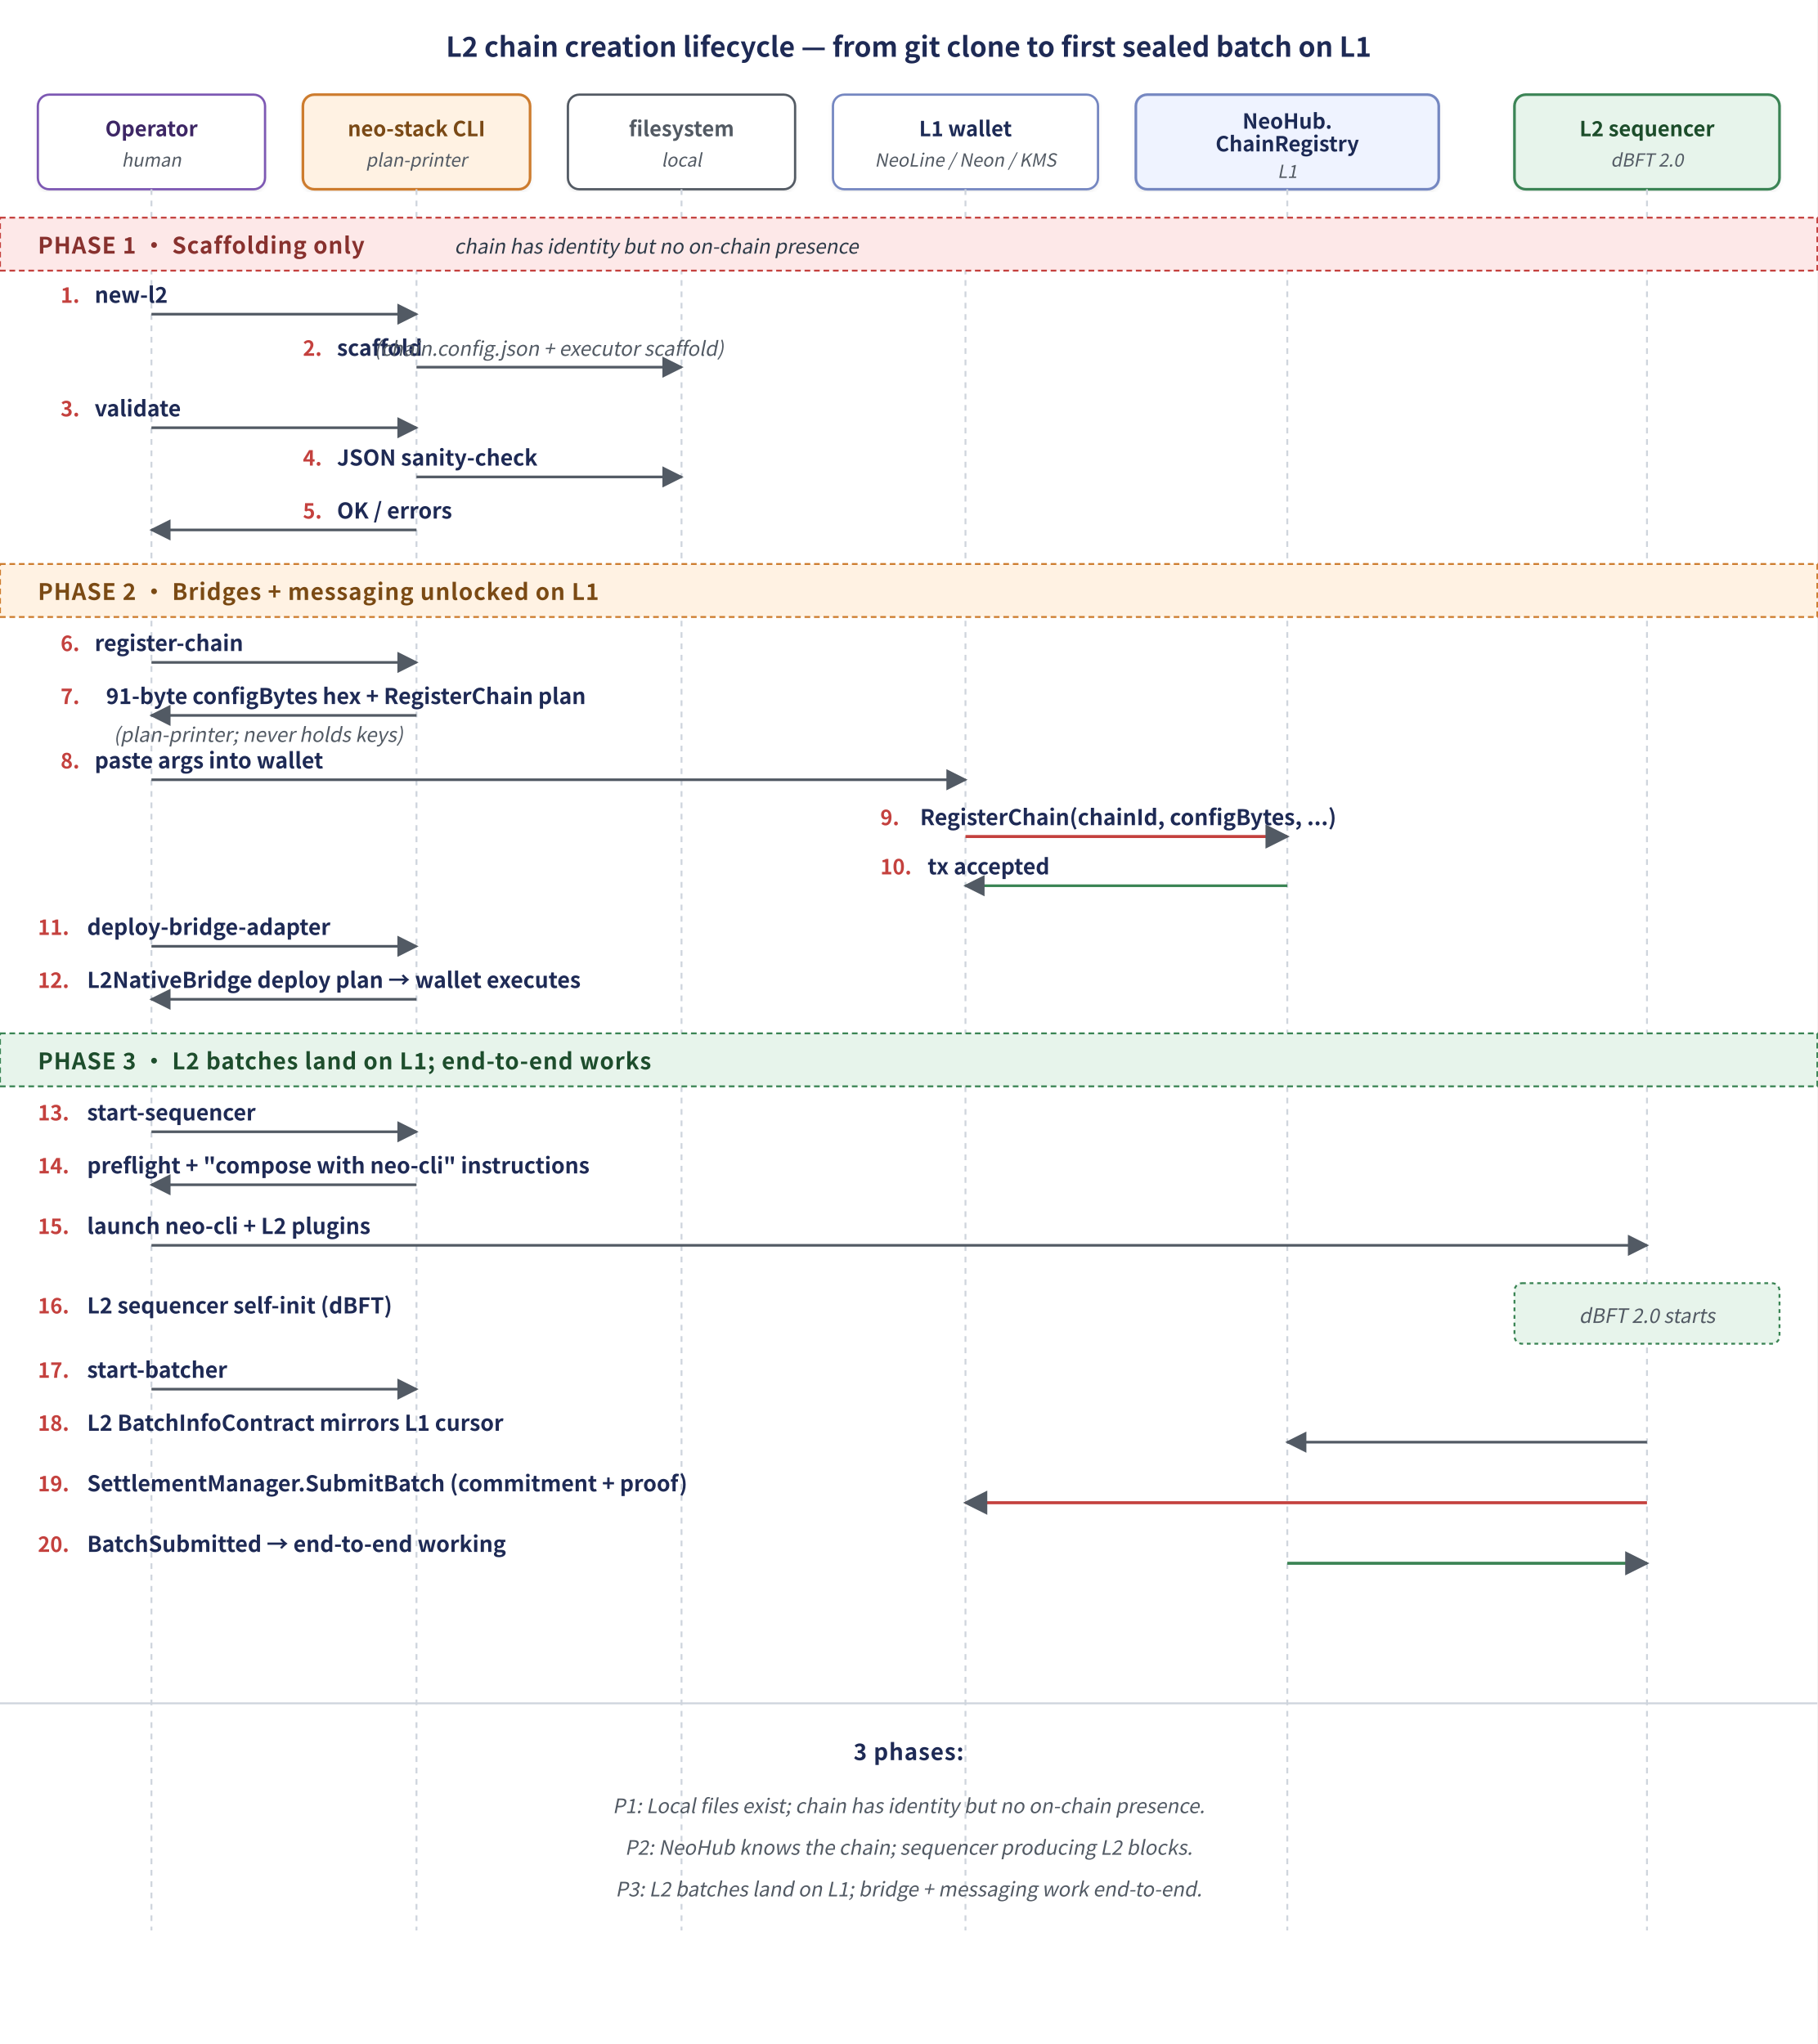
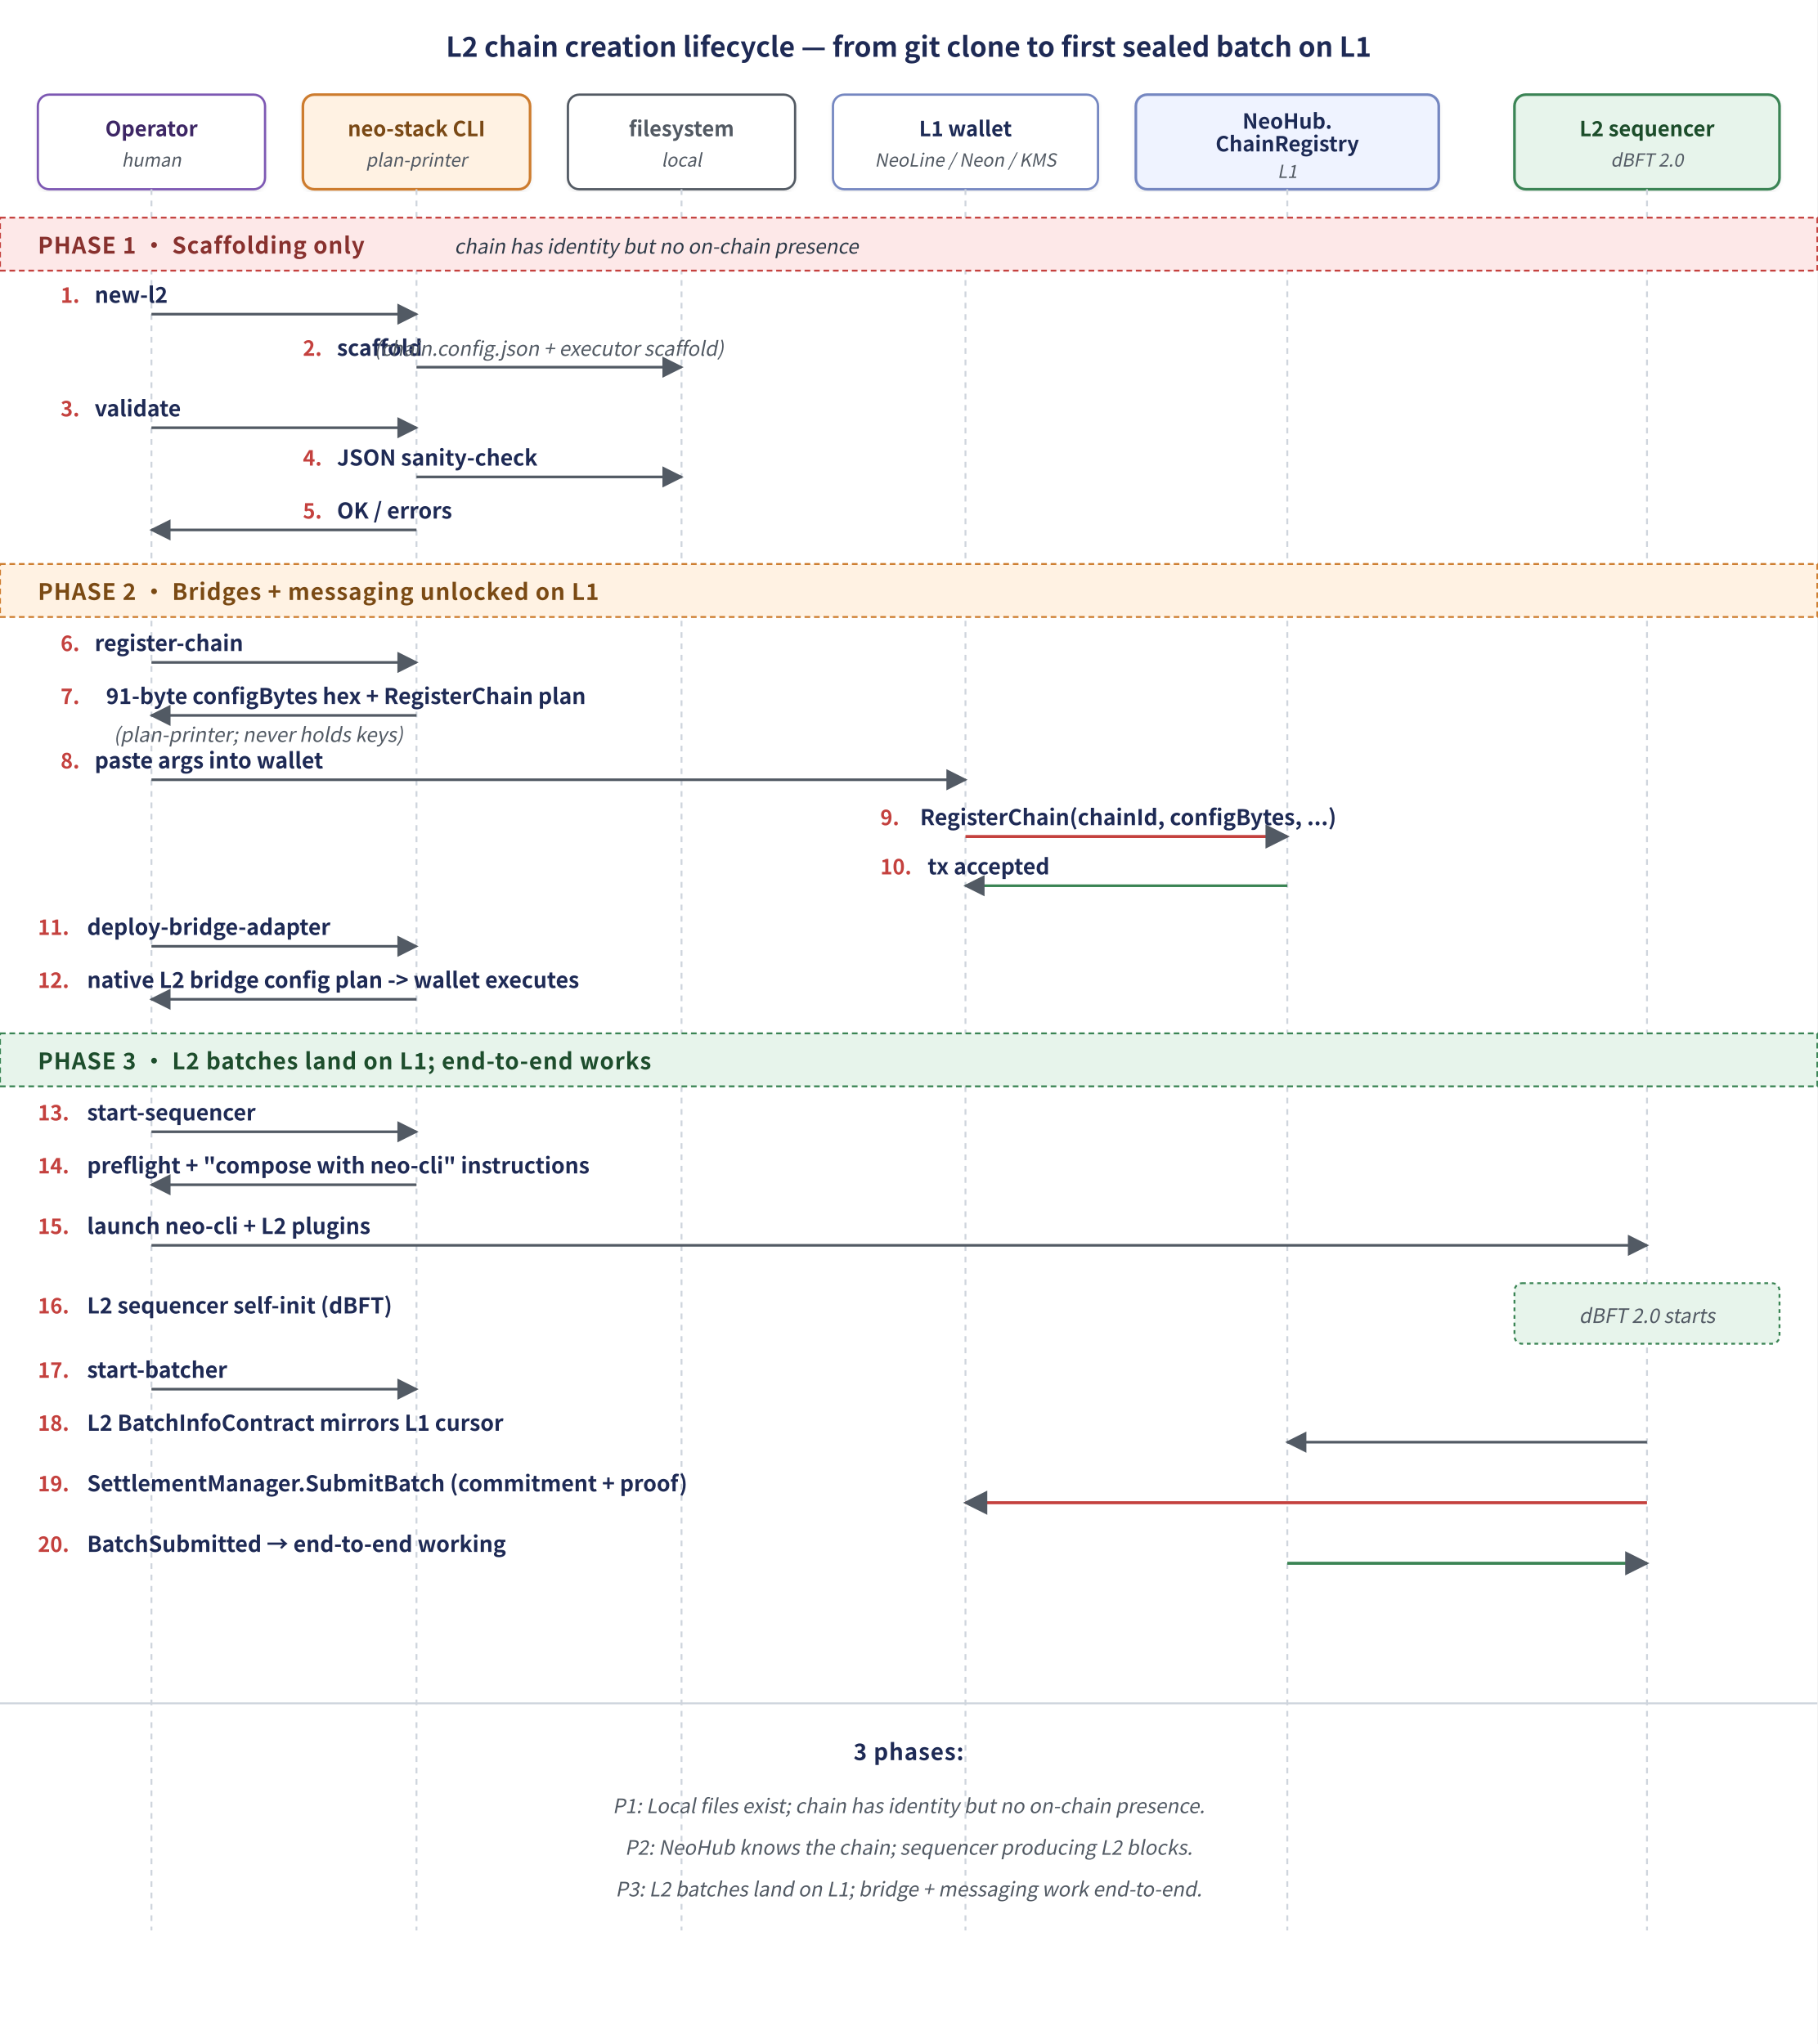
<svg xmlns="http://www.w3.org/2000/svg" viewBox="0 0 960 1080" font-family="'Noto Sans CJK SC', -apple-system, BlinkMacSystemFont, 'Segoe UI', Helvetica, Arial, sans-serif" role="img" aria-labelledby="title desc">
  <defs>
    <marker id="arrow" viewBox="0 0 10 10" refX="9" refY="5" markerWidth="8" markerHeight="8" orient="auto">
      <path d="M0,0 L10,5 L0,10 Z" fill="#525a64" />
    </marker>
    <filter id="card" x="-2%" y="-3%" width="104%" height="106%">
      <feDropShadow dx="0" dy="1" stdDeviation="0.9" flood-color="#000000" flood-opacity="0.07" />
    </filter>
    <style>
      .header     { font-size: 14.5px; font-weight: 700; }
      .actor-t    { font-size: 11px; font-weight: 700; }
      .actor-s    { font-size: 9.5px; fill: #525a64; font-style: italic; }
      .lifeline   { stroke: #cfd5dd; stroke-width: 1; stroke-dasharray: 3 3; }
      .step       { font-size: 11.5px; fill: #1e2a55; font-weight: 600; }
      .step-n     { font-size: 11px; font-weight: 700; fill: #c4413e; }
      .note       { font-size: 10.5px; fill: #525a64; font-style: italic; }
      .phase-t    { font-size: 12px; font-weight: 700; letter-spacing: 0.4px; }
      .phase-s    { font-size: 10.5px; fill: #2d3a48; font-style: italic; }
    </style>
  </defs>
  <rect width="960" height="1080" fill="#ffffff" />
  <text x="480" y="30" text-anchor="middle" class="header" fill="#1e2a55">L2 chain creation lifecycle — from git clone to first sealed batch on L1</text>
  <g filter="url(#card)">
    <rect x="20" y="50" width="120" height="50" rx="6" ry="6" fill="#ffffff" stroke="#7d59b3" stroke-width="1.2" />
    <text x="80" y="72" text-anchor="middle" class="actor-t" fill="#3e2865">Operator</text>
    <text x="80" y="88" text-anchor="middle" class="actor-s">human</text>
  </g>
  <g filter="url(#card)">
    <rect x="160" y="50" width="120" height="50" rx="6" ry="6" fill="#fff2e3" stroke="#cd7c2e" stroke-width="1.4" />
    <text x="220" y="72" text-anchor="middle" class="actor-t" fill="#7a4a14">neo-stack CLI</text>
    <text x="220" y="88" text-anchor="middle" class="actor-s">plan-printer</text>
  </g>
  <g filter="url(#card)">
    <rect x="300" y="50" width="120" height="50" rx="6" ry="6" fill="#ffffff" stroke="#525a64" stroke-width="1.2" />
    <text x="360" y="72" text-anchor="middle" class="actor-t" fill="#525a64">filesystem</text>
    <text x="360" y="88" text-anchor="middle" class="actor-s">local</text>
  </g>
  <g filter="url(#card)">
    <rect x="440" y="50" width="140" height="50" rx="6" ry="6" fill="#ffffff" stroke="#7587c1" stroke-width="1.2" />
    <text x="510" y="72" text-anchor="middle" class="actor-t" fill="#1e2a55">L1 wallet</text>
    <text x="510" y="88" text-anchor="middle" class="actor-s">NeoLine / Neon / KMS</text>
  </g>
  <g filter="url(#card)">
    <rect x="600" y="50" width="160" height="50" rx="6" ry="6" fill="#eff3ff" stroke="#7587c1" stroke-width="1.4" />
    <text x="680" y="68" text-anchor="middle" class="actor-t" fill="#1e2a55">NeoHub.</text>
    <text x="680" y="80" text-anchor="middle" class="actor-t" fill="#1e2a55">ChainRegistry</text>
    <text x="680" y="94" text-anchor="middle" class="actor-s">L1</text>
  </g>
  <g filter="url(#card)">
    <rect x="800" y="50" width="140" height="50" rx="6" ry="6" fill="#e7f4eb" stroke="#3a8454" stroke-width="1.4" />
    <text x="870" y="72" text-anchor="middle" class="actor-t" fill="#1d4d2c">L2 sequencer</text>
    <text x="870" y="88" text-anchor="middle" class="actor-s">dBFT 2.0</text>
  </g>
  <line class="lifeline" x1="80" y1="100" x2="80" y2="1020" />
  <line class="lifeline" x1="220" y1="100" x2="220" y2="1020" />
  <line class="lifeline" x1="360" y1="100" x2="360" y2="1020" />
  <line class="lifeline" x1="510" y1="100" x2="510" y2="1020" />
  <line class="lifeline" x1="680" y1="100" x2="680" y2="1020" />
  <line class="lifeline" x1="870" y1="100" x2="870" y2="1020" />
  <rect x="0" y="115" width="960" height="28" fill="#fde8e8" stroke="#c4413e" stroke-dasharray="3 2" />
  <text x="20" y="134" class="phase-t" fill="#88312e">PHASE 1 · Scaffolding only</text>
  <text x="240" y="134" class="phase-s">chain has identity but no on-chain presence</text>
  <line x1="80" y1="166" x2="220" y2="166" stroke="#525a64" stroke-width="1.4" marker-end="url(#arrow)" />
  <text x="32" y="160" class="step-n">1.</text>
  <text x="50" y="160" class="step">new-l2</text>
  <line x1="220" y1="194" x2="360" y2="194" stroke="#525a64" stroke-width="1.4" marker-end="url(#arrow)" />
  <text x="160" y="188" class="step-n">2.</text>
  <text x="178" y="188" class="step">scaffold</text>
  <text x="290" y="188" text-anchor="middle" class="note">(chain.config.json + executor scaffold)</text>
  <line x1="80" y1="226" x2="220" y2="226" stroke="#525a64" stroke-width="1.4" marker-end="url(#arrow)" />
  <text x="32" y="220" class="step-n">3.</text>
  <text x="50" y="220" class="step">validate</text>
  <line x1="220" y1="252" x2="360" y2="252" stroke="#525a64" stroke-width="1.4" marker-end="url(#arrow)" />
  <text x="160" y="246" class="step-n">4.</text>
  <text x="178" y="246" class="step">JSON sanity-check</text>
  <line x1="220" y1="280" x2="80" y2="280" stroke="#525a64" stroke-width="1.4" marker-end="url(#arrow)" />
  <text x="160" y="274" class="step-n">5.</text>
  <text x="178" y="274" class="step">OK / errors</text>
  <rect x="0" y="298" width="960" height="28" fill="#fff2e3" stroke="#cd7c2e" stroke-dasharray="3 2" />
  <text x="20" y="317" class="phase-t" fill="#7a4a14">PHASE 2 · Bridges + messaging unlocked on L1</text>
  <line x1="80" y1="350" x2="220" y2="350" stroke="#525a64" stroke-width="1.4" marker-end="url(#arrow)" />
  <text x="32" y="344" class="step-n">6.</text>
  <text x="50" y="344" class="step">register-chain</text>
  <line x1="220" y1="378" x2="80" y2="378" stroke="#525a64" stroke-width="1.4" marker-end="url(#arrow)" />
  <text x="32" y="372" class="step-n">7.</text>
  <text x="56" y="372" class="step">91-byte configBytes hex + RegisterChain plan</text>
  <text x="60" y="392" class="note">(plan-printer; never holds keys)</text>
  <line x1="80" y1="412" x2="510" y2="412" stroke="#525a64" stroke-width="1.4" marker-end="url(#arrow)" />
  <text x="32" y="406" class="step-n">8.</text>
  <text x="50" y="406" class="step">paste args into wallet</text>
  <line x1="510" y1="442" x2="680" y2="442" stroke="#c4413e" stroke-width="1.6" marker-end="url(#arrow)" />
  <text x="465" y="436" class="step-n">9.</text>
  <text x="486" y="436" class="step" fill="#88312e">RegisterChain(chainId, configBytes, ...)</text>
  <line x1="680" y1="468" x2="510" y2="468" stroke="#3a8454" stroke-width="1.4" marker-end="url(#arrow)" />
  <text x="465" y="462" class="step-n">10.</text>
  <text x="490" y="462" class="step" fill="#1d4d2c">tx accepted</text>
  <line x1="80" y1="500" x2="220" y2="500" stroke="#525a64" stroke-width="1.4" marker-end="url(#arrow)" />
  <text x="20" y="494" class="step-n">11.</text>
  <text x="46" y="494" class="step">deploy-bridge-adapter</text>
  <line x1="220" y1="528" x2="80" y2="528" stroke="#525a64" stroke-width="1.4" marker-end="url(#arrow)" />
  <text x="20" y="522" class="step-n">12.</text>
-   <text x="46" y="522" class="step">L2NativeBridge deploy plan → wallet executes</text>
+   <text x="46" y="522" class="step">native L2 bridge config plan -&gt; wallet executes</text>
  <rect x="0" y="546" width="960" height="28" fill="#e7f4eb" stroke="#3a8454" stroke-dasharray="3 2" />
  <text x="20" y="565" class="phase-t" fill="#1d4d2c">PHASE 3 · L2 batches land on L1; end-to-end works</text>
  <line x1="80" y1="598" x2="220" y2="598" stroke="#525a64" stroke-width="1.4" marker-end="url(#arrow)" />
  <text x="20" y="592" class="step-n">13.</text>
  <text x="46" y="592" class="step">start-sequencer</text>
  <line x1="220" y1="626" x2="80" y2="626" stroke="#525a64" stroke-width="1.4" marker-end="url(#arrow)" />
  <text x="20" y="620" class="step-n">14.</text>
  <text x="46" y="620" class="step">preflight + "compose with neo-cli" instructions</text>
  <line x1="80" y1="658" x2="870" y2="658" stroke="#525a64" stroke-width="1.4" marker-end="url(#arrow)" />
  <text x="20" y="652" class="step-n">15.</text>
  <text x="46" y="652" class="step">launch neo-cli + L2 plugins</text>
  <g>
    <rect x="800" y="678" width="140" height="32" rx="4" ry="4" fill="#e7f4eb" stroke="#3a8454" stroke-dasharray="2 2" />
    <text x="20" y="694" class="step-n">16.</text>
    <text x="870" y="699" text-anchor="middle" class="note">dBFT 2.0 starts</text>
  </g>
  <text x="46" y="694" class="step">L2 sequencer self-init (dBFT)</text>
  <line x1="80" y1="734" x2="220" y2="734" stroke="#525a64" stroke-width="1.4" marker-end="url(#arrow)" />
  <text x="20" y="728" class="step-n">17.</text>
  <text x="46" y="728" class="step">start-batcher</text>
  <line x1="870" y1="762" x2="680" y2="762" stroke="#525a64" stroke-width="1.4" marker-end="url(#arrow)" />
  <text x="20" y="756" class="step-n">18.</text>
  <text x="46" y="756" class="step">L2 BatchInfoContract mirrors L1 cursor</text>
  <line x1="870" y1="794" x2="510" y2="794" stroke="#c4413e" stroke-width="1.6" marker-end="url(#arrow)" />
  <text x="20" y="788" class="step-n">19.</text>
  <text x="46" y="788" class="step" fill="#88312e">SettlementManager.SubmitBatch (commitment + proof)</text>
  <line x1="680" y1="826" x2="870" y2="826" stroke="#3a8454" stroke-width="1.6" marker-end="url(#arrow)" />
  <text x="20" y="820" class="step-n">20.</text>
  <text x="46" y="820" class="step" fill="#1d4d2c">BatchSubmitted → end-to-end working</text>
  <line x1="0" y1="900" x2="960" y2="900" stroke="#cfd5dd" stroke-width="1" />
  <text x="480" y="930" text-anchor="middle" class="phase-t" fill="#1e2a55">3 phases:</text>
  <text x="480" y="958" text-anchor="middle" class="note" fill="#525a64">P1: Local files exist; chain has identity but no on-chain presence.</text>
  <text x="480" y="980" text-anchor="middle" class="note" fill="#525a64">P2: NeoHub knows the chain; sequencer producing L2 blocks.</text>
  <text x="480" y="1002" text-anchor="middle" class="note" fill="#525a64">P3: L2 batches land on L1; bridge + messaging work end-to-end.</text>
</svg>
